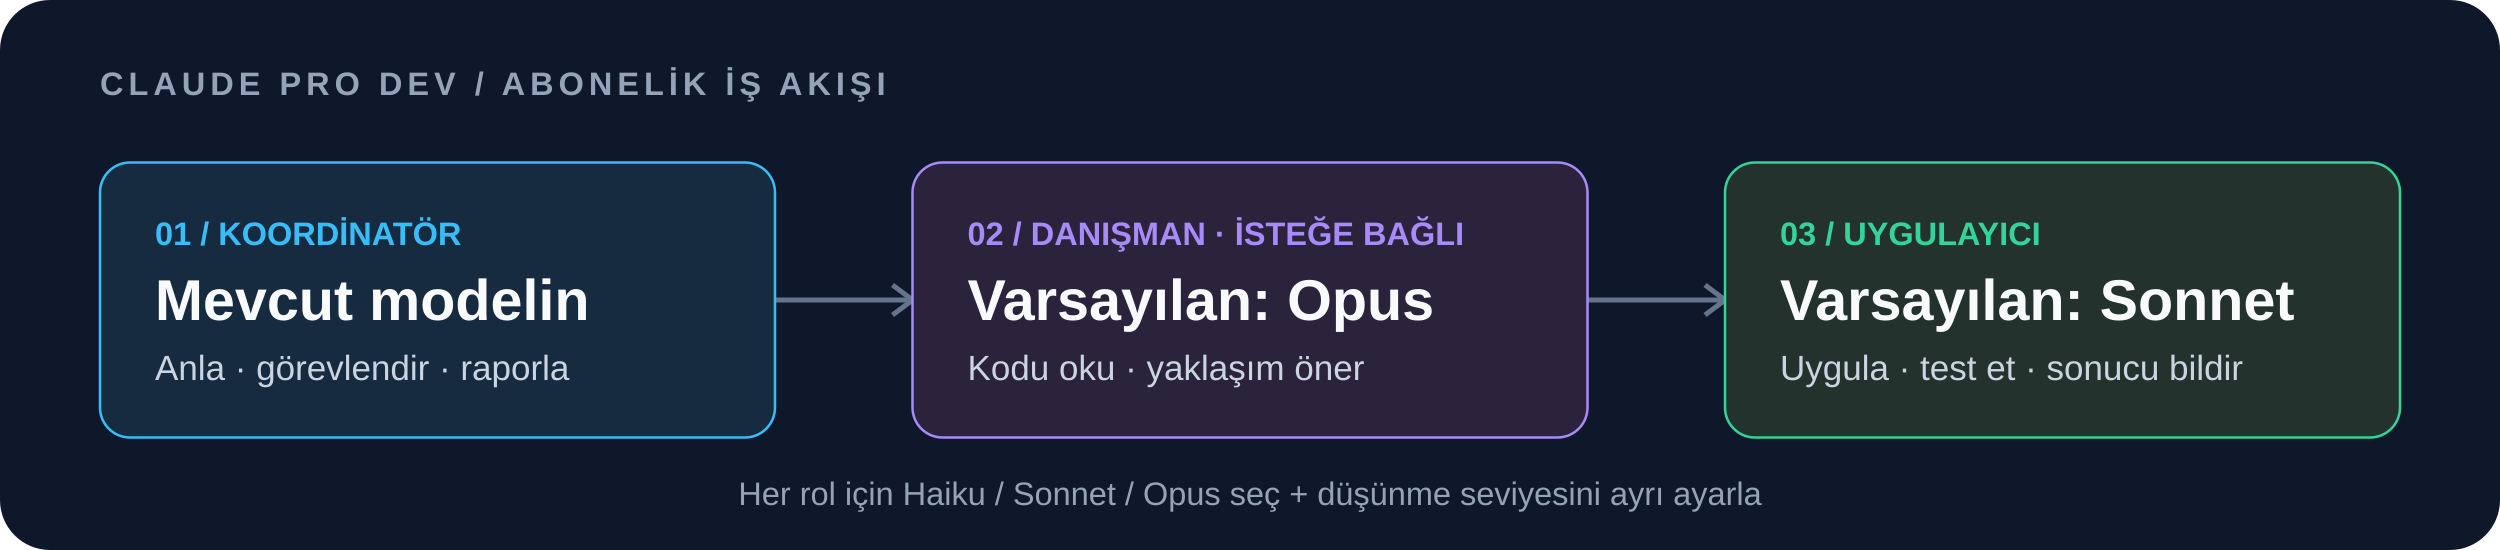
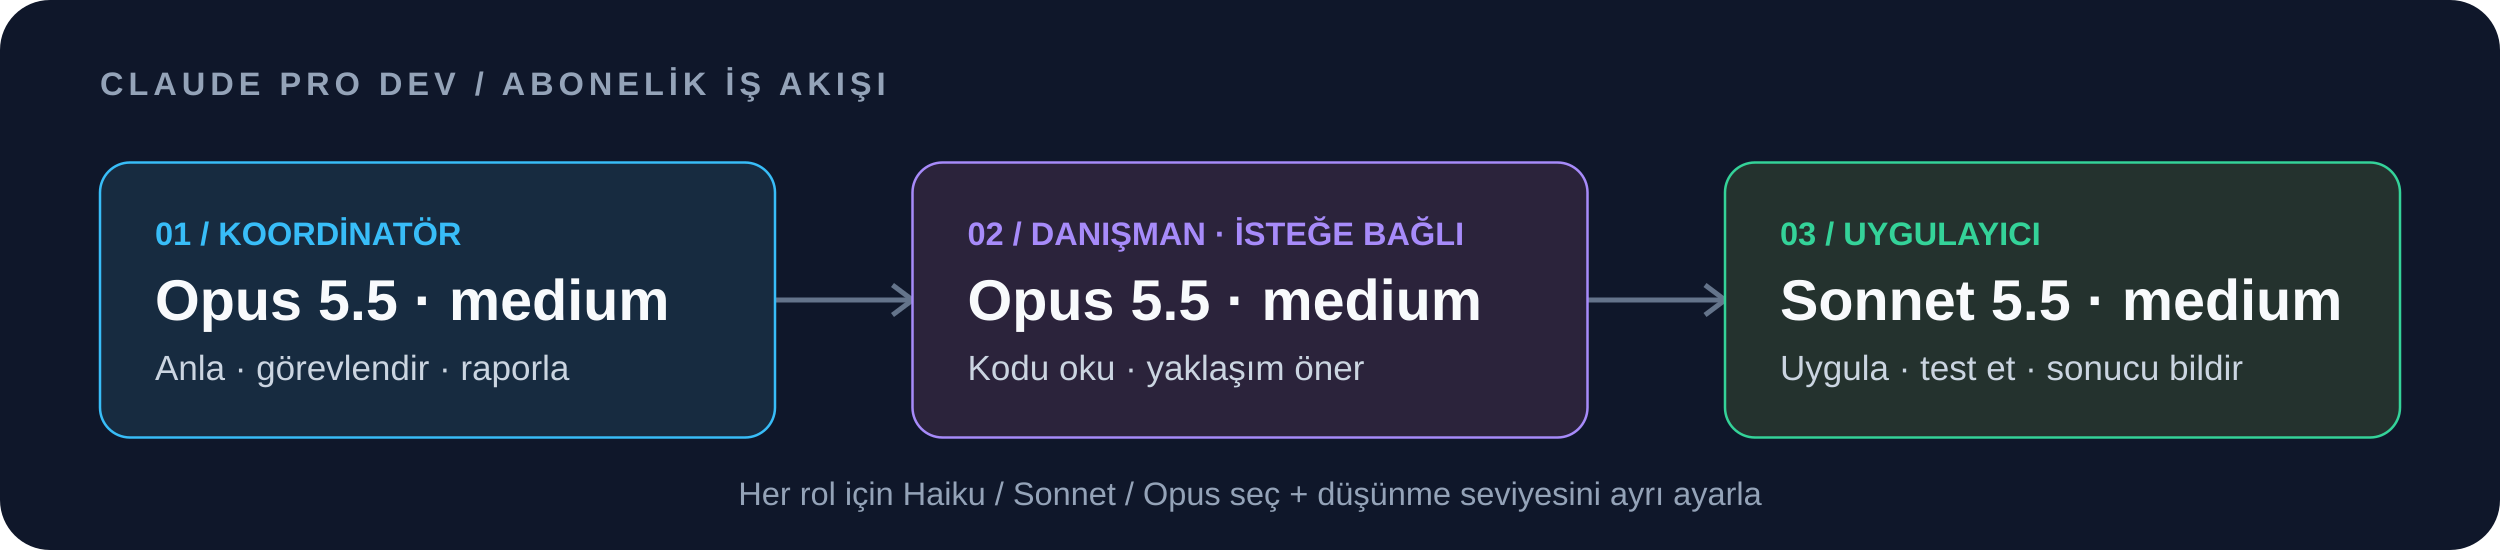
<svg xmlns="http://www.w3.org/2000/svg" width="1000" height="220" viewBox="0 0 1000 220" role="img" aria-labelledby="title desc">
  <rect width="1000" height="220" rx="20" fill="#0f172a" />
  <g font-family="Segoe UI,Arial,sans-serif">
    <text x="40" y="38" font-size="13" font-weight="700" letter-spacing="2" fill="#94a3b8">CLAUDE PRO DEV / ABONELİK İŞ AKIŞI</text>
    <path d="M310 120 H365 M635 120 H690" stroke="#64748b" stroke-width="2" fill="none" />
    <path d="m357 114 8 6-8 6 m325-12 8 6-8 6" stroke="#64748b" stroke-width="2" fill="none" />
    <rect x="40" y="65" width="270" height="110" rx="12" fill="#172b40" stroke="#38bdf8" />
    <text x="62" y="98" font-size="13" font-weight="700" fill="#38bdf8">01 / KOORDİNATÖR</text>
-     <text x="62" y="128" font-size="23" font-weight="700" fill="#f8fafc">Mevcut modelin</text>
+     <text x="62" y="128" font-size="23" font-weight="700" fill="#f8fafc">Opus 5.5 · medium</text>
    <text x="62" y="152" font-size="14" fill="#cbd5e1">Anla · görevlendir · raporla</text>
    <rect x="365" y="65" width="270" height="110" rx="12" fill="#2b233b" stroke="#a78bfa" />
    <text x="387" y="98" font-size="13" font-weight="700" fill="#a78bfa">02 / DANIŞMAN · İSTEĞE BAĞLI</text>
-     <text x="387" y="128" font-size="23" font-weight="700" fill="#f8fafc">Varsayılan: Opus</text>
+     <text x="387" y="128" font-size="23" font-weight="700" fill="#f8fafc">Opus 5.5 · medium</text>
    <text x="387" y="152" font-size="14" fill="#cbd5e1">Kodu oku · yaklaşım öner</text>
    <rect x="690" y="65" width="270" height="110" rx="12" fill="#24322e" stroke="#34d399" />
    <text x="712" y="98" font-size="13" font-weight="700" fill="#34d399">03 / UYGULAYICI</text>
-     <text x="712" y="128" font-size="23" font-weight="700" fill="#f8fafc">Varsayılan: Sonnet</text>
+     <text x="712" y="128" font-size="23" font-weight="700" fill="#f8fafc">Sonnet 5.5 · medium</text>
    <text x="712" y="152" font-size="14" fill="#cbd5e1">Uygula · test et · sonucu bildir</text>
    <text x="500" y="202" text-anchor="middle" font-size="13" fill="#94a3b8">Her rol için Haiku / Sonnet / Opus seç + düşünme seviyesini ayrı ayarla</text>
  </g>
</svg>
